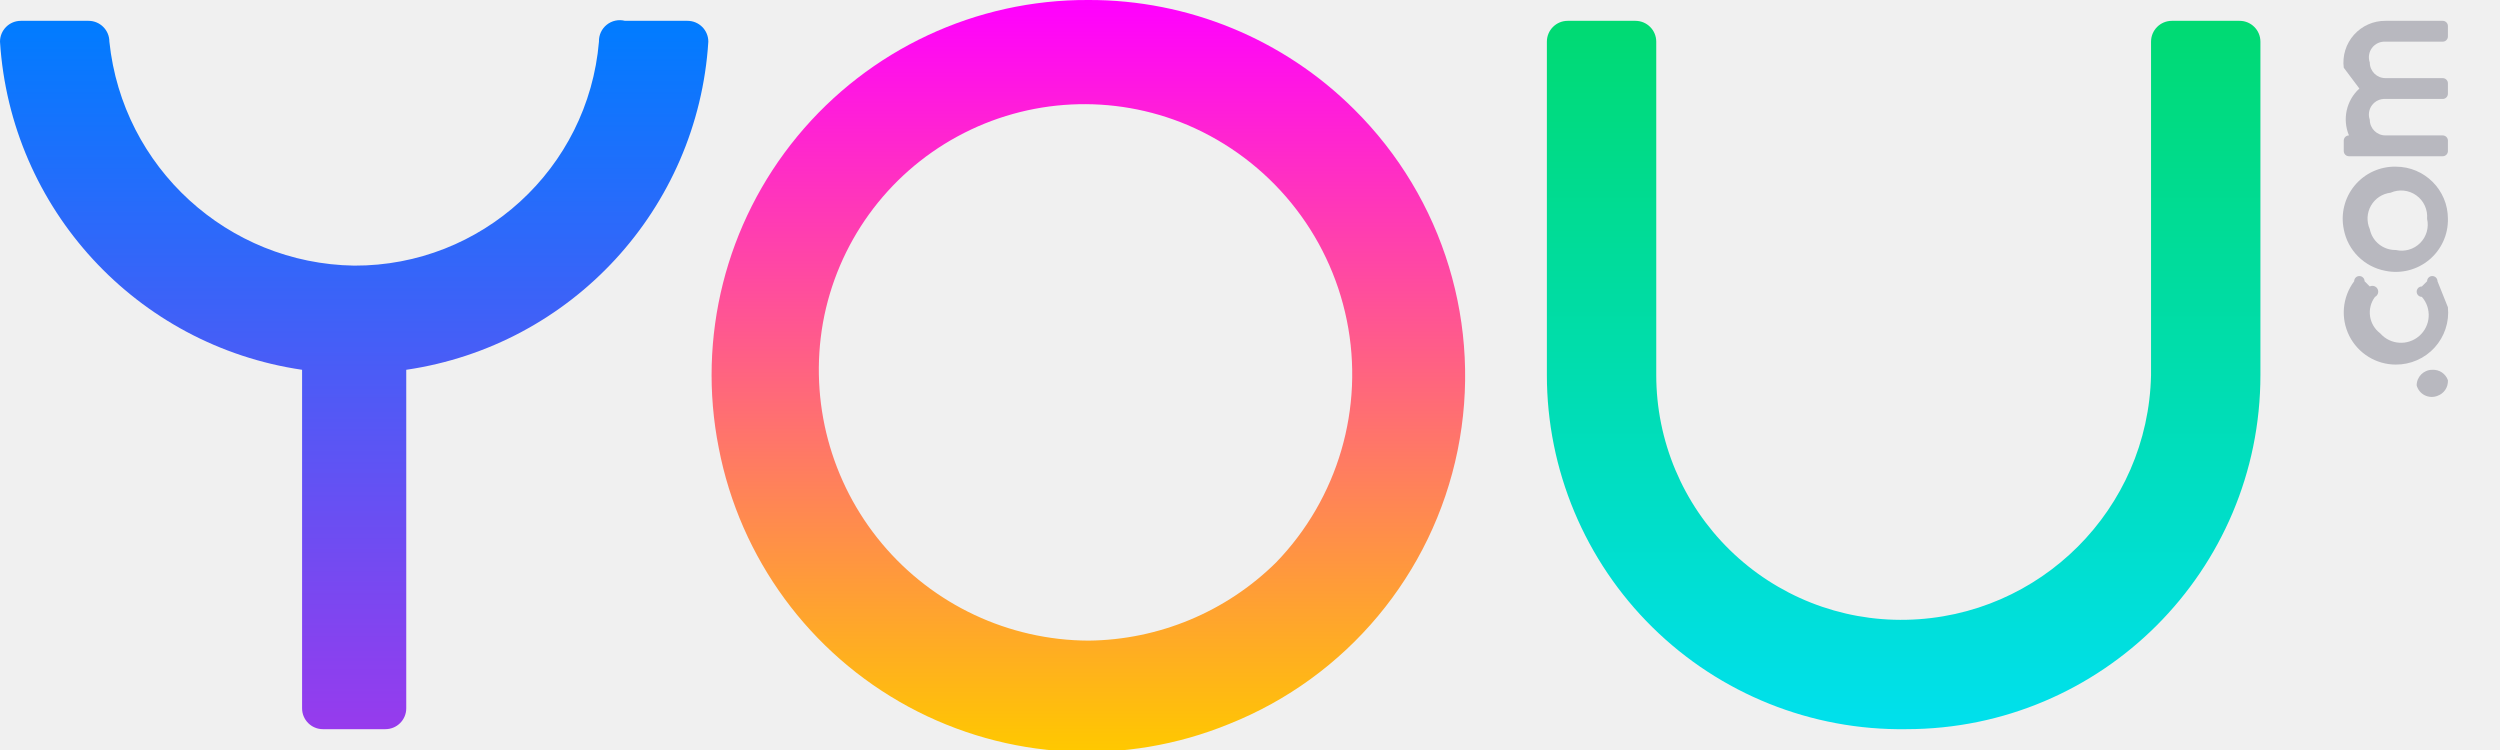
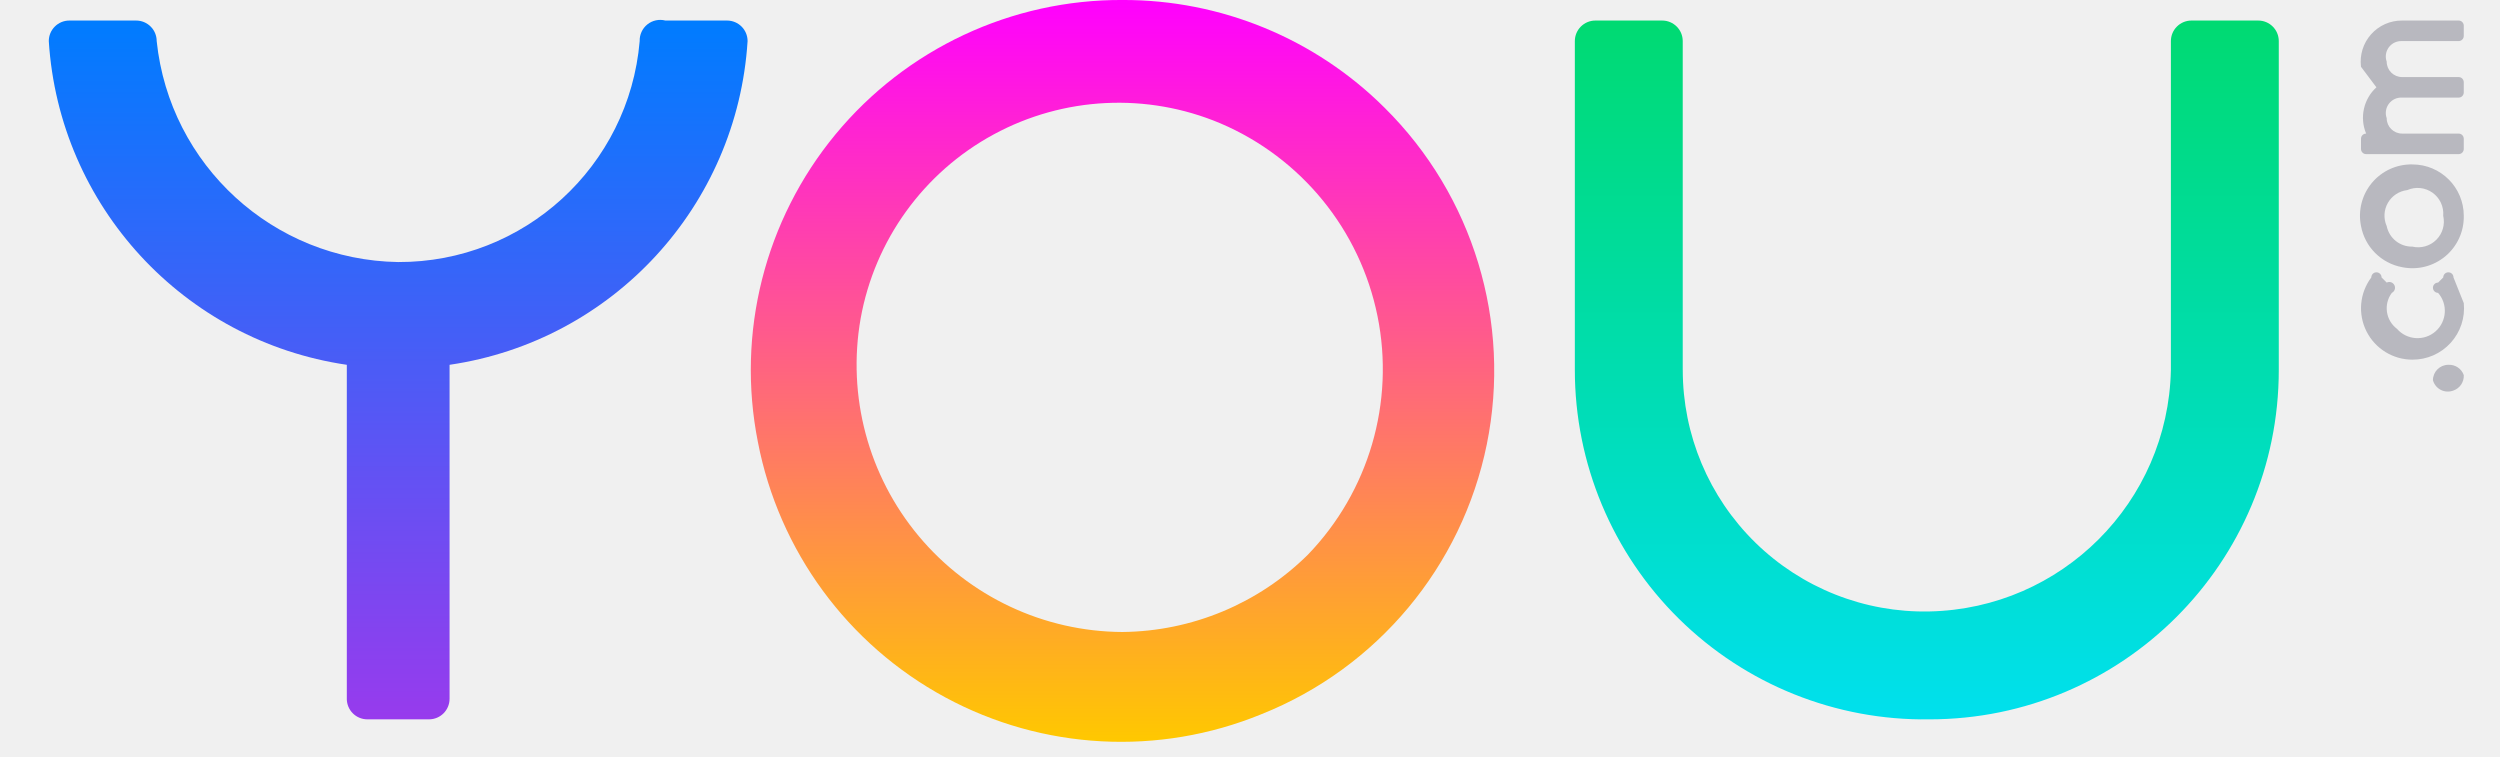
- <svg xmlns="http://www.w3.org/2000/svg" viewBox="0 0 480 144" fill="none">
-   <g clip-path="url(#a)">
-     <path d="M58 136a4 4 0 0 0 4 4h12a4 4 0 0 0 4-4V71a68 68 0 0 0 58-63 4 4 0 0 0-4-4h-12a4 4 0 0 0-5 4 47 47 0 0 1-47 43A48 48 0 0 1 21 8a4 4 0 0 0-4-4H4a4 4 0 0 0-4 4 68 68 0 0 0 58 63v65Z" fill="url(#b)" />
-     <path d="M209 0a72 72 0 0 0-71 86 72 72 0 0 0 98 53 72 72 0 0 0 24-118 72 72 0 0 0-51-21Zm0 123a52 52 0 0 1-51-61 51 51 0 0 1 70-38 52 52 0 0 1 17 84 52 52 0 0 1-36 15Z" fill="url(#c)" />
-     <path d="M318 72a47 47 0 0 0 48 47 48 48 0 0 0 47-47V8a4 4 0 0 1 4-4h13a4 4 0 0 1 4 4v64a68 68 0 0 1-68 68 68 68 0 0 1-69-68V8a4 4 0 0 1 4-4h13a4 4 0 0 1 4 4v64Z" fill="url(#d)" />
-     <path d="M460 32a10 10 0 0 0-10 12 10 10 0 0 0 8 8 10 10 0 0 0 12-10 10 10 0 0 0-10-10Zm0 16a5 5 0 0 1-5-4 5 5 0 0 1 4-7 5 5 0 0 1 7 5 5 5 0 0 1-6 6Zm7 23a3 3 0 0 0-3 3 3 3 0 0 0 4 2 3 3 0 0 0 2-3 3 3 0 0 0-3-2Zm-1-17-1 1a1 1 0 0 0 0 2 5 5 0 0 1-8 7 5 5 0 0 1-1-7 1 1 0 0 0-1-2l-1-1a1 1 0 0 0-2 0 10 10 0 0 0 8 16 10 10 0 0 0 10-11l-2-5a1 1 0 0 0-1-1 1 1 0 0 0-1 1Zm-8-46h11a1 1 0 0 0 1-1V5a1 1 0 0 0-1-1h-11a8 8 0 0 0-8 9l3 4a8 8 0 0 0-2 9 1 1 0 0 0-1 1v2a1 1 0 0 0 1 1h18a1 1 0 0 0 1-1v-2a1 1 0 0 0-1-1h-11a3 3 0 0 1-3-3 3 3 0 0 1 3-4h11a1 1 0 0 0 1-1v-2a1 1 0 0 0-1-1h-11a3 3 0 0 1-3-3 3 3 0 0 1 3-4Z" fill="#B8B8BF" />
-   </g>
+ <svg xmlns="http://www.w3.org/2000/svg" width="205" height="62">
  <defs>
-     <linearGradient id="b" x1="68" y1="139.9" x2="68" y2="4.1" gradientUnits="userSpaceOnUse">
+     <clipPath id="a">
+       <path fill="#fff" d="m0,0l487,0l0,144l-487,0l0,-144z" id="svg_1" />
+     </clipPath>
+     <linearGradient id="b" x1="0.5" y1="0.999" x2="0.5" y2="0.002">
      <stop stop-color="#973BED" />
      <stop offset="1" stop-color="#007CFF" />
    </linearGradient>
-     <linearGradient id="c" x1="208.5" y1="144" x2="208.5" y2="0" gradientUnits="userSpaceOnUse">
+     <linearGradient id="c" x1="0.497" y1="0.997" x2="0.497" y2="0">
      <stop stop-color="#FFC800" />
      <stop offset="1" stop-color="#F0F" />
    </linearGradient>
-     <linearGradient id="d" x1="365.5" y1="139.9" x2="365.5" y2="4.1" gradientUnits="userSpaceOnUse">
+     <linearGradient id="d" x1="0.5" y1="0.999" x2="0.5" y2="0.001">
      <stop stop-color="#00E0ED" />
      <stop offset="1" stop-color="#00DA72" />
    </linearGradient>
-     <clipPath id="a">
-       <path fill="#fff" d="M0 0h487v144H0z" />
-     </clipPath>
  </defs>
+   <g>
+     <rect x="-1" y="-1" width="207" height="64" id="canvas_background" fill="none" />
+   </g>
+   <g>
+     <g stroke="null" clip-path="url(#a)" id="svg_2">
+       <path stroke="null" d="m28.438,57.301a1.685,1.685 0 0 0 1.685,1.685l5.056,0a1.685,1.685 0 0 0 1.685,-1.685l0,-27.387a28.651,28.651 0 0 0 24.438,-26.544a1.685,1.685 0 0 0 -1.685,-1.685l-5.056,0a1.685,1.685 0 0 0 -2.107,1.685a19.803,19.803 0 0 1 -19.803,18.118a20.224,20.224 0 0 1 -19.803,-18.118a1.685,1.685 0 0 0 -1.685,-1.685l-5.477,0a1.685,1.685 0 0 0 -1.685,1.685a28.651,28.651 0 0 0 24.438,26.544l0,27.387z" fill="url(#b)" id="svg_3" />
+       <path stroke="null" d="m92.06,-0.001a30.336,30.336 0 0 0 -29.915,36.235a30.336,30.336 0 0 0 41.291,22.331a30.336,30.336 0 0 0 10.112,-49.718a30.336,30.336 0 0 0 -21.488,-8.848zm0,51.825a21.91,21.91 0 0 1 -21.488,-25.702a21.488,21.488 0 0 1 29.494,-16.011a21.91,21.91 0 0 1 7.163,35.392a21.91,21.91 0 0 1 -15.168,6.32z" fill="url(#c)" id="svg_4" />
+       <path stroke="null" d="m137.986,30.336a19.803,19.803 0 0 0 20.224,19.803a20.224,20.224 0 0 0 19.803,-19.803l0,-26.966a1.685,1.685 0 0 1 1.685,-1.685l5.477,0a1.685,1.685 0 0 1 1.685,1.685l0,26.966a28.651,28.651 0 0 1 -28.651,28.651a28.651,28.651 0 0 1 -29.072,-28.651l0,-26.966a1.685,1.685 0 0 1 1.685,-1.685l5.477,0a1.685,1.685 0 0 1 1.685,1.685l0,26.966z" fill="url(#d)" id="svg_5" />
+       <path stroke="null" d="m197.816,13.482a4.213,4.213 0 0 0 -4.213,5.056a4.213,4.213 0 0 0 3.371,3.371a4.213,4.213 0 0 0 5.056,-4.213a4.213,4.213 0 0 0 -4.213,-4.213zm0,6.741a2.107,2.107 0 0 1 -2.107,-1.685a2.107,2.107 0 0 1 1.685,-2.949a2.107,2.107 0 0 1 2.949,2.107a2.107,2.107 0 0 1 -2.528,2.528zm2.949,9.691a1.264,1.264 0 0 0 -1.264,1.264a1.264,1.264 0 0 0 1.685,0.843a1.264,1.264 0 0 0 0.843,-1.264a1.264,1.264 0 0 0 -1.264,-0.843zm-0.421,-7.163l-0.421,0.421a0.421,0.421 0 0 0 0,0.843a2.107,2.107 0 0 1 -3.371,2.949a2.107,2.107 0 0 1 -0.421,-2.949a0.421,0.421 0 0 0 -0.421,-0.843l-0.421,-0.421a0.421,0.421 0 0 0 -0.843,0a4.213,4.213 0 0 0 3.371,6.741a4.213,4.213 0 0 0 4.213,-4.635l-0.843,-2.107a0.421,0.421 0 0 0 -0.421,-0.421a0.421,0.421 0 0 0 -0.421,0.421zm-3.371,-19.382l4.635,0a0.421,0.421 0 0 0 0.421,-0.421l0,-0.843a0.421,0.421 0 0 0 -0.421,-0.421l-4.635,0a3.371,3.371 0 0 0 -3.371,3.792l1.264,1.685a3.371,3.371 0 0 0 -0.843,3.792a0.421,0.421 0 0 0 -0.421,0.421l0,0.843a0.421,0.421 0 0 0 0.421,0.421l7.584,0a0.421,0.421 0 0 0 0.421,-0.421l0,-0.843a0.421,0.421 0 0 0 -0.421,-0.421l-4.635,0a1.264,1.264 0 0 1 -1.264,-1.264a1.264,1.264 0 0 1 1.264,-1.685l4.635,0a0.421,0.421 0 0 0 0.421,-0.421l0,-0.843a0.421,0.421 0 0 0 -0.421,-0.421l-4.635,0a1.264,1.264 0 0 1 -1.264,-1.264a1.264,1.264 0 0 1 1.264,-1.685z" fill="#B8B8BF" id="svg_6" />
+     </g>
+   </g>
</svg>
